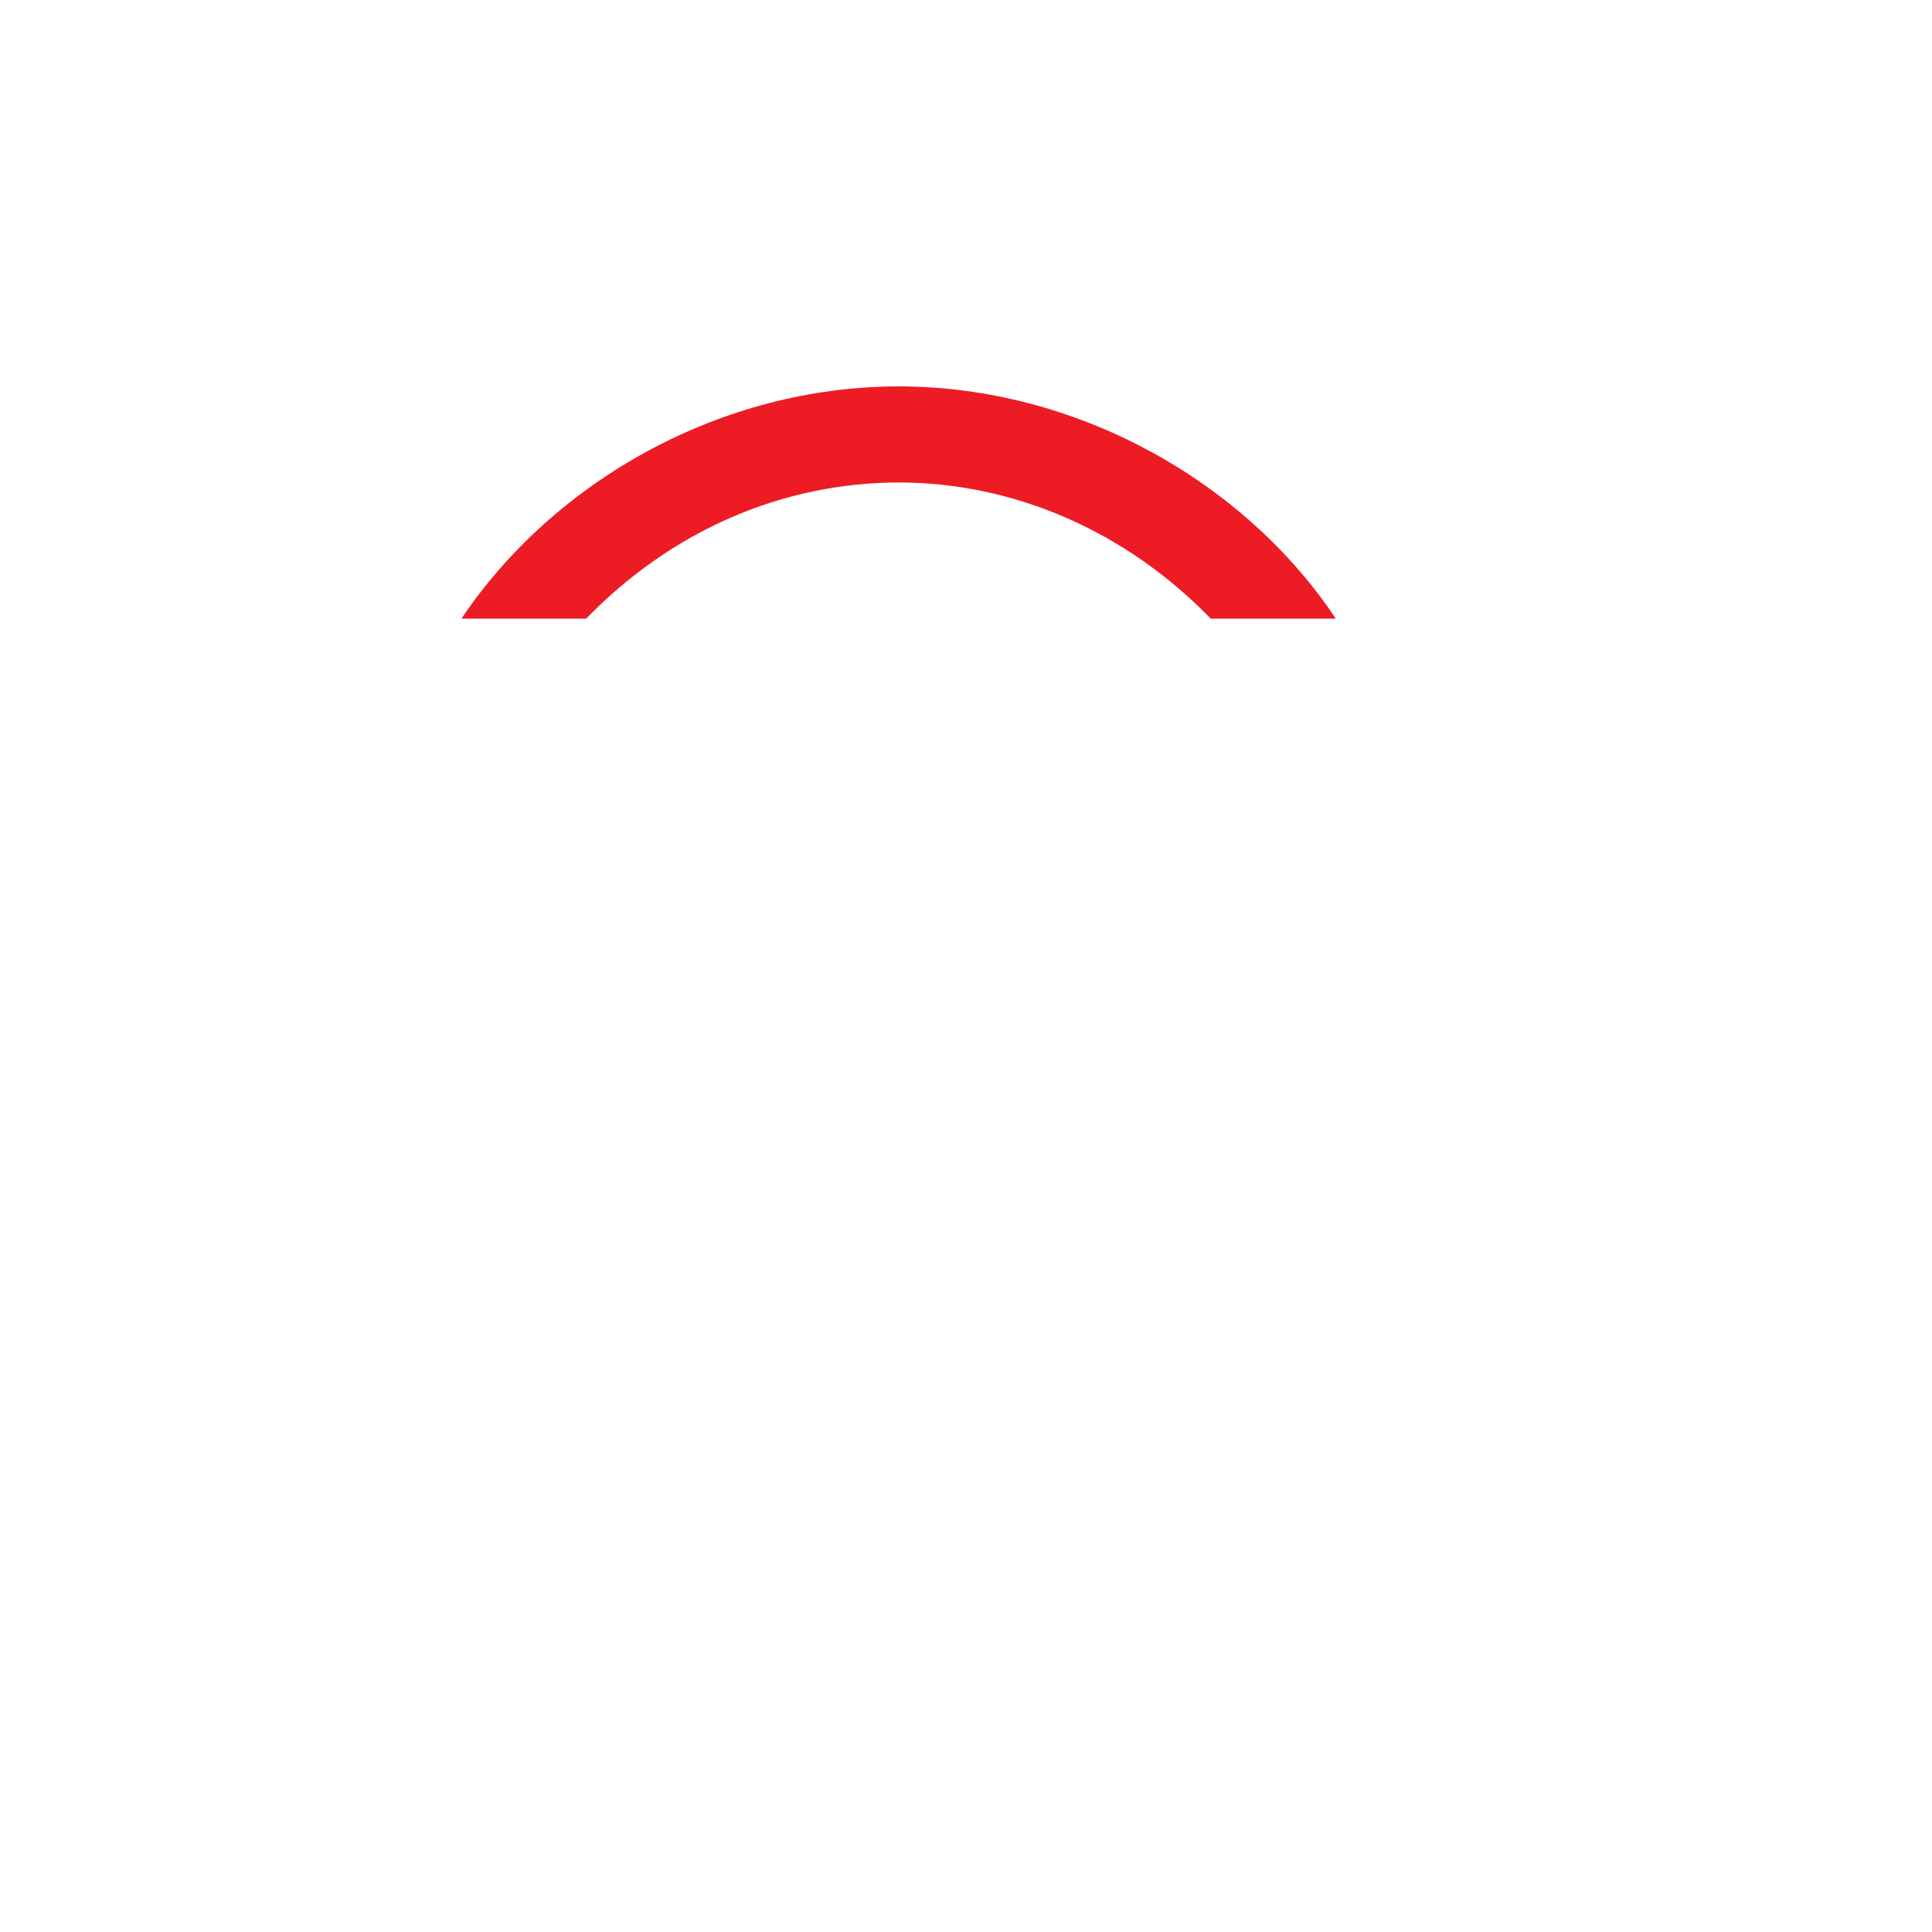
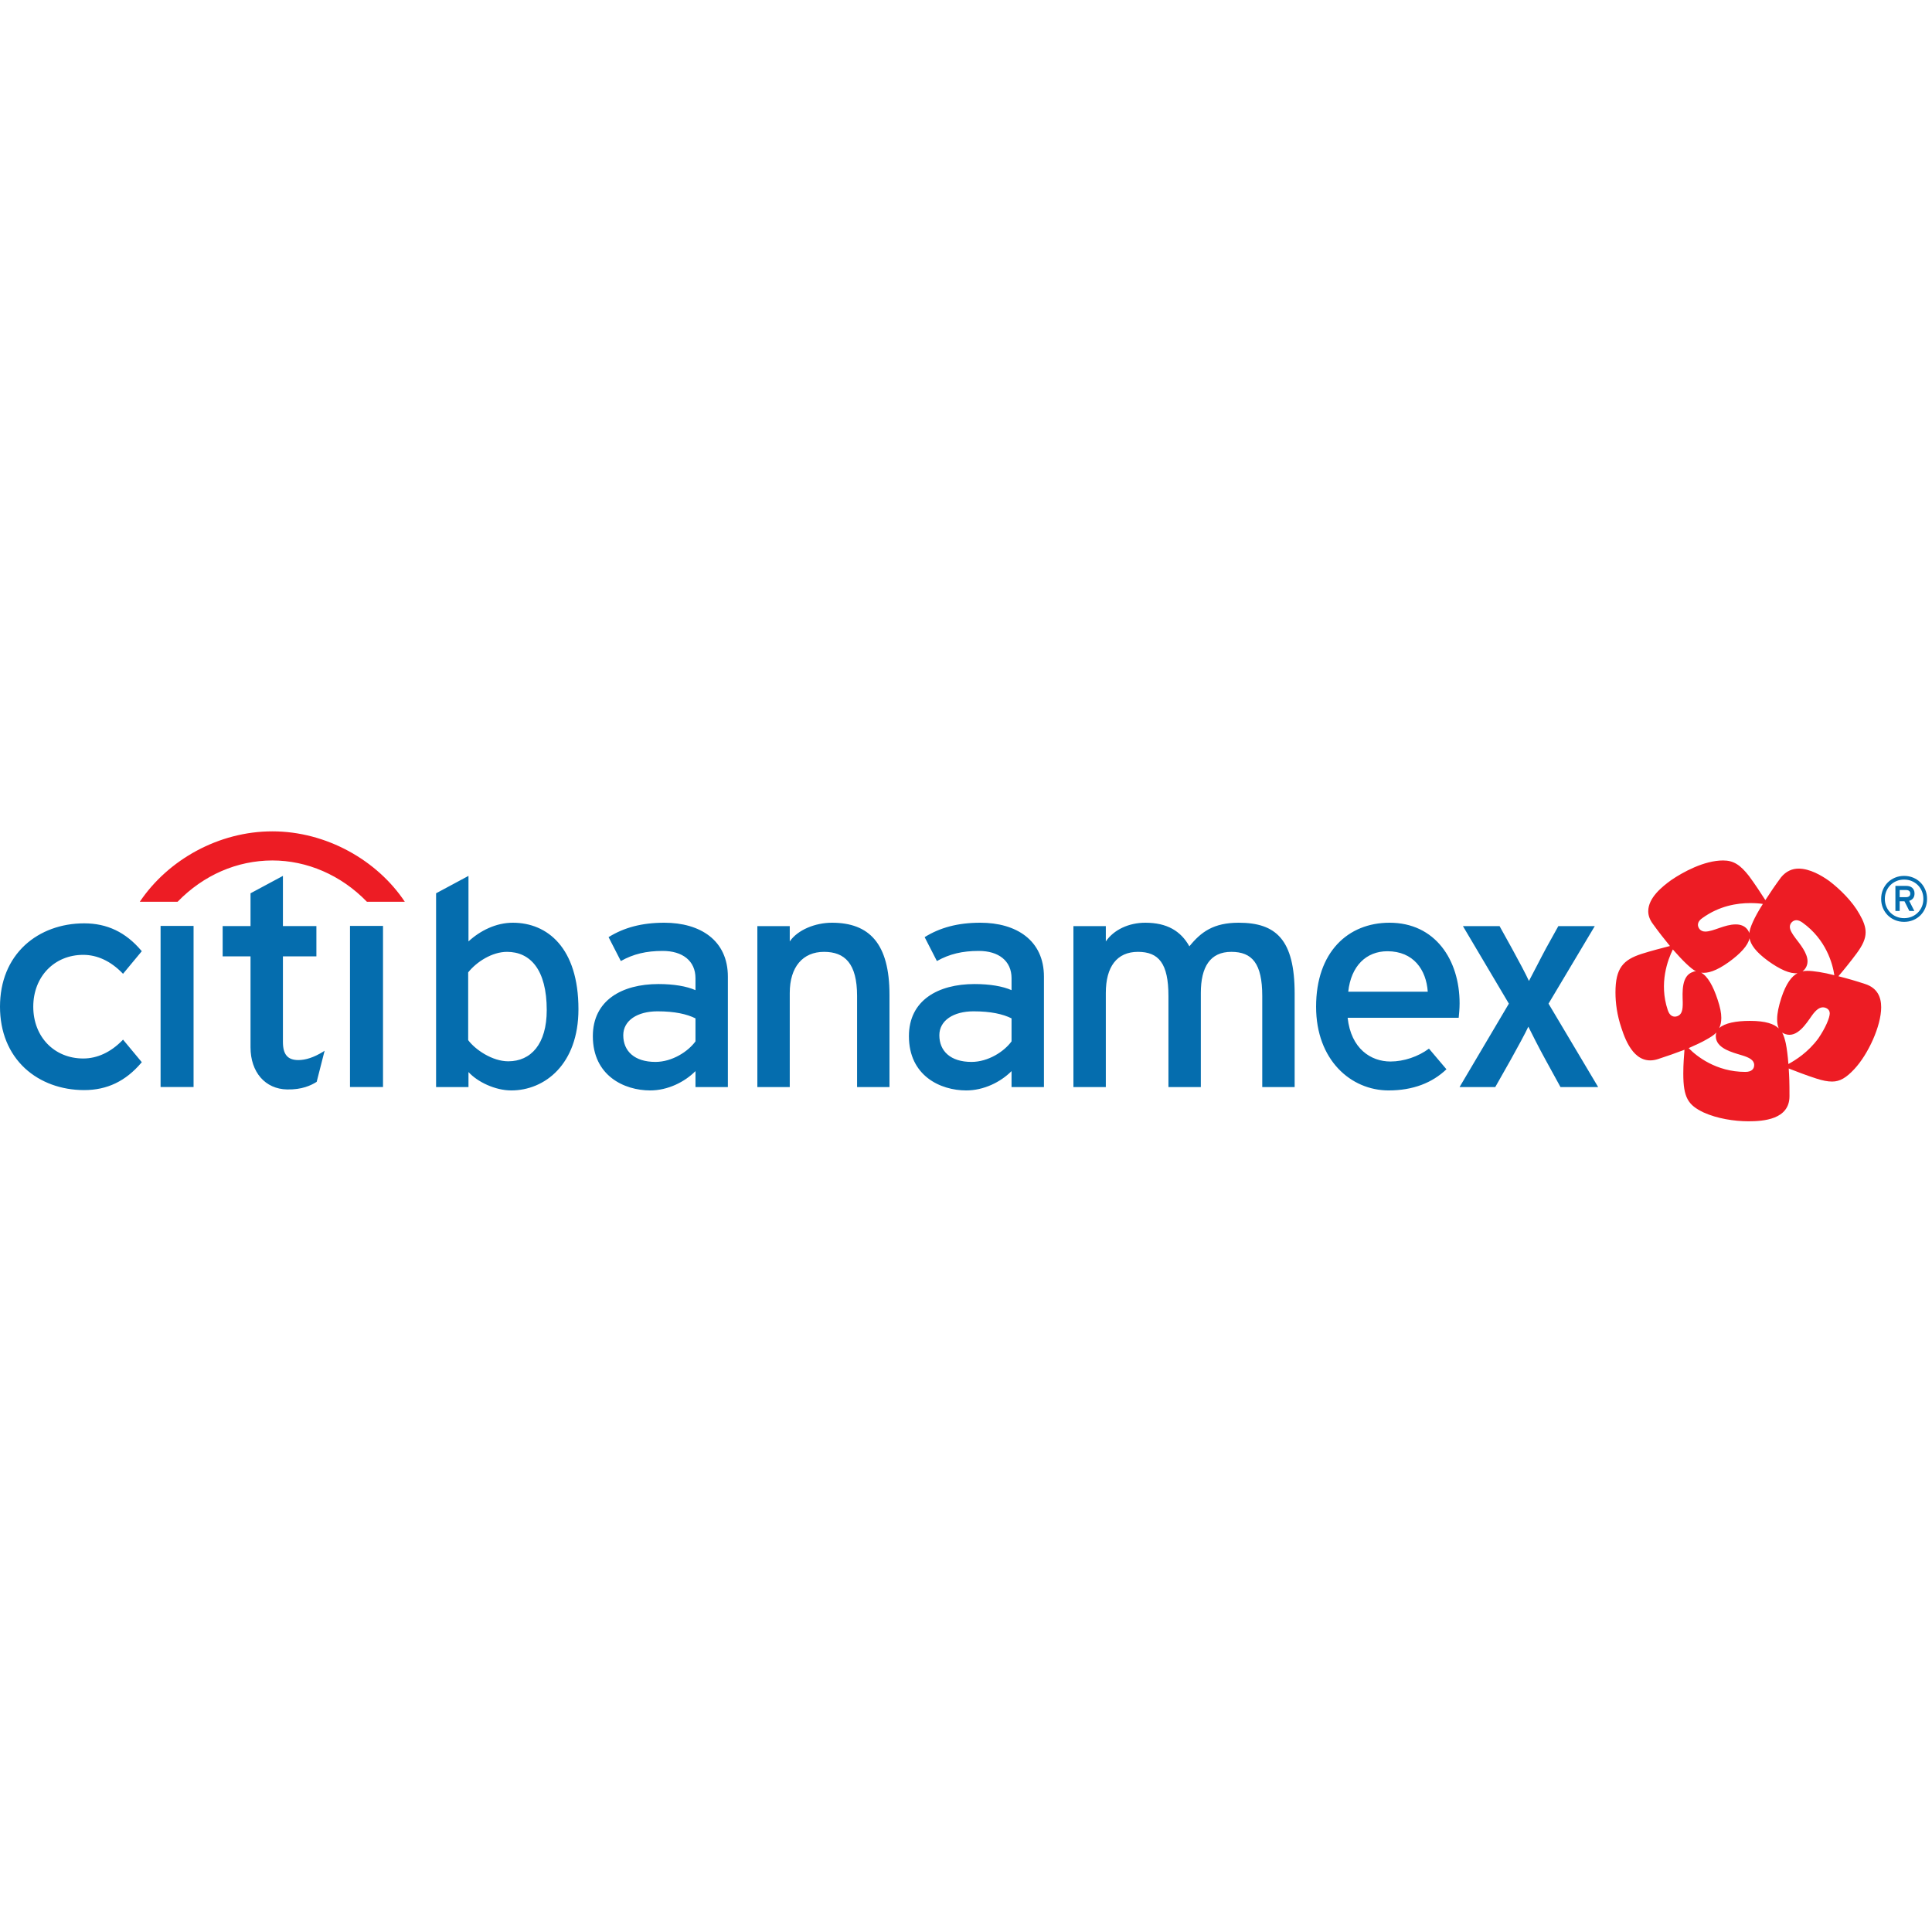
- <svg xmlns="http://www.w3.org/2000/svg" style="background: #056dae" viewBox="0 -10 50 50" version="1.1">
-   <path d="M163.144,5.316 C163.144,5.215 163.111,5.138 163.048,5.088 C162.982,5.037 162.901,5.011 162.802,5.011 L162.238,5.011 L162.238,5.62 L162.802,5.62 C162.901,5.62 162.982,5.596 163.048,5.547 C163.111,5.498 163.144,5.421 163.144,5.316 Z M163.508,5.305 C163.508,5.475 163.466,5.612 163.384,5.718 C163.301,5.823 163.189,5.896 163.053,5.936 L163.492,6.8 L163.066,6.8 L162.649,5.973 L162.238,5.973 L162.238,6.8 L161.875,6.8 L161.875,4.659 L162.809,4.659 C162.904,4.659 162.993,4.671 163.079,4.696 C163.162,4.721 163.237,4.76 163.301,4.813 C163.362,4.866 163.413,4.933 163.451,5.015 C163.49,5.096 163.508,5.193 163.508,5.305 Z M164.263,5.767 C164.263,5.535 164.221,5.318 164.139,5.117 C164.056,4.916 163.939,4.741 163.79,4.593 C163.643,4.445 163.468,4.329 163.266,4.245 C163.066,4.161 162.85,4.12 162.618,4.12 C162.382,4.12 162.166,4.161 161.968,4.245 C161.767,4.329 161.595,4.445 161.445,4.593 C161.296,4.741 161.182,4.916 161.098,5.117 C161.014,5.318 160.973,5.535 160.973,5.767 C160.973,6.003 161.014,6.22 161.098,6.42 C161.182,6.619 161.296,6.793 161.445,6.941 C161.595,7.09 161.767,7.207 161.968,7.289 C162.166,7.373 162.382,7.414 162.618,7.414 C162.85,7.414 163.066,7.373 163.266,7.289 C163.468,7.207 163.643,7.09 163.79,6.941 C163.939,6.793 164.056,6.619 164.139,6.42 C164.221,6.22 164.263,6.003 164.263,5.767 Z M164.577,5.767 C164.577,6.046 164.528,6.305 164.428,6.544 C164.328,6.784 164.192,6.991 164.015,7.167 C163.841,7.342 163.633,7.48 163.395,7.58 C163.155,7.68 162.897,7.73 162.618,7.73 C162.339,7.73 162.08,7.68 161.842,7.58 C161.603,7.48 161.396,7.342 161.22,7.167 C161.045,6.991 160.907,6.784 160.807,6.544 C160.707,6.305 160.658,6.046 160.658,5.767 C160.658,5.488 160.707,5.229 160.807,4.99 C160.907,4.75 161.045,4.543 161.22,4.367 C161.396,4.191 161.603,4.054 161.842,3.954 C162.08,3.854 162.339,3.804 162.618,3.804 C162.897,3.804 163.155,3.854 163.395,3.954 C163.633,4.054 163.841,4.191 164.015,4.367 C164.192,4.543 164.328,4.75 164.428,4.99 C164.528,5.229 164.577,5.488 164.577,5.767 Z M29.891,21.834 L29.891,8.074 L32.711,8.074 L32.711,21.834 L29.891,21.834 Z M27.562,18.841 L27.723,18.738 L27.046,21.392 L27.016,21.411 C26.557,21.695 25.786,22.07 24.524,22.042 C22.649,22.012 21.396,20.564 21.396,18.445 L21.396,10.679 L19.016,10.679 L19.016,8.092 L21.396,8.092 L21.396,5.29 L24.163,3.804 L24.163,8.092 L27.021,8.092 L27.021,10.679 L24.163,10.679 L24.163,17.984 C24.163,19.053 24.565,19.534 25.478,19.534 C26.108,19.534 26.811,19.301 27.562,18.841 Z M13.714,21.834 L13.714,8.074 L16.531,8.074 L16.531,21.834 L13.714,21.834 Z M2.841,14.977 C2.841,17.549 4.636,19.399 7.112,19.399 C8.303,19.399 9.455,18.866 10.447,17.853 L10.507,17.788 L12.11,19.715 L12.066,19.766 C10.735,21.336 9.144,22.098 7.191,22.098 C5.23,22.098 3.441,21.442 2.14,20.246 C0.744,18.952 0,17.128 0,14.977 C0,12.818 0.744,10.998 2.14,9.707 C3.441,8.512 5.23,7.857 7.191,7.857 C9.144,7.857 10.735,8.614 12.066,10.186 L12.11,10.234 L10.507,12.166 L10.447,12.105 C9.455,11.083 8.303,10.548 7.112,10.548 C4.636,10.548 2.841,12.414 2.841,14.977 Z M136.488,21.839 L133.271,21.839 L131.964,19.455 C131.415,18.461 130.787,17.204 130.526,16.68 C130.29,17.204 129.558,18.539 129.035,19.482 L127.701,21.839 L124.652,21.839 L128.863,14.716 L124.939,8.092 L128.068,8.092 L129.14,10.029 C129.689,11.024 130.343,12.255 130.578,12.779 C130.866,12.255 131.52,10.946 132.042,9.977 L133.088,8.092 L136.2,8.092 L132.25,14.716 L136.488,21.839 Z M115.146,13.695 L121.936,13.695 C121.805,11.81 120.711,10.239 118.488,10.239 C116.684,10.239 115.381,11.496 115.146,13.695 Z M124.655,14.69 C124.655,15.188 124.603,15.633 124.577,15.921 L115.093,15.921 C115.381,18.565 117.076,19.657 118.75,19.657 C119.9,19.657 121.123,19.238 122.039,18.557 L123.531,20.32 C122.328,21.472 120.685,22.127 118.593,22.127 C115.376,22.127 112.399,19.534 112.399,14.978 C112.399,10.317 115.115,7.804 118.671,7.804 C122.567,7.804 124.655,10.972 124.655,14.69 Z M110.568,13.855 L110.568,21.839 L107.801,21.839 L107.801,14.062 C107.801,11.286 106.938,10.291 105.16,10.291 C103.356,10.291 102.556,11.574 102.556,13.8 L102.556,21.839 L99.789,21.839 L99.789,14.062 C99.789,11.286 98.963,10.291 97.184,10.291 C95.38,10.291 94.441,11.574 94.441,13.8 L94.441,21.839 L91.674,21.839 L91.674,8.092 L94.441,8.092 L94.441,9.401 C95.121,8.407 96.4,7.804 97.812,7.804 C99.669,7.804 100.845,8.511 101.578,9.82 C102.571,8.59 103.643,7.804 105.787,7.804 C108.978,7.804 110.568,9.247 110.568,13.855 Z M86.39,17.937 L86.39,15.973 C85.658,15.607 84.615,15.371 83.15,15.371 C81.424,15.371 80.224,16.157 80.224,17.413 C80.224,18.775 81.189,19.691 82.967,19.691 C84.405,19.691 85.763,18.801 86.39,17.937 Z M83.727,7.804 C86.786,7.804 89.157,9.297 89.157,12.412 L89.157,21.839 L86.39,21.839 L86.39,20.477 C85.449,21.42 84.013,22.127 82.522,22.127 C80.3,22.127 77.625,20.87 77.625,17.492 C77.625,14.428 80.117,13.041 83.228,13.041 C84.509,13.041 85.632,13.224 86.39,13.564 L86.39,12.543 C86.39,11.051 85.27,10.213 83.597,10.213 C82.185,10.213 81.087,10.474 80.014,11.077 L78.968,9.035 C80.275,8.223 81.791,7.804 83.727,7.804 Z M59.397,17.937 L59.397,15.973 C58.665,15.607 57.621,15.371 56.156,15.371 C54.43,15.371 53.229,16.157 53.229,17.413 C53.229,18.775 54.195,19.691 55.974,19.691 C57.411,19.691 58.769,18.801 59.397,17.937 Z M56.733,7.804 C59.792,7.804 62.163,9.297 62.163,12.412 L62.163,21.839 L59.397,21.839 L59.397,20.477 C58.455,21.42 57.019,22.127 55.529,22.127 C53.306,22.127 50.631,20.87 50.631,17.492 C50.631,14.428 53.123,13.041 56.235,13.041 C57.516,13.041 58.639,13.224 59.397,13.564 L59.397,12.543 C59.397,11.051 58.276,10.213 56.603,10.213 C55.191,10.213 54.093,10.474 53.021,11.077 L51.974,9.035 C53.282,8.223 54.798,7.804 56.733,7.804 Z M75.965,13.957 L75.965,21.839 L73.198,21.839 L73.198,14.062 C73.198,11.286 72.152,10.291 70.374,10.291 C68.57,10.291 67.448,11.574 67.448,13.8 L67.448,21.839 L64.681,21.839 L64.681,8.092 L67.448,8.092 L67.448,9.401 C68.128,8.407 69.638,7.804 71.049,7.804 C74.239,7.804 75.965,9.579 75.965,13.957 Z M43.405,19.639 C45.34,19.639 46.693,18.172 46.693,15.266 C46.693,11.81 45.288,10.291 43.301,10.291 C42.02,10.291 40.69,11.155 39.984,12.046 L39.984,17.832 C40.585,18.644 42.046,19.639 43.405,19.639 Z M43.797,7.804 C46.753,7.804 49.402,9.951 49.402,15.188 C49.402,19.901 46.517,22.127 43.667,22.127 C42.281,22.127 40.768,21.393 40.01,20.555 L40.01,21.839 L37.243,21.839 L37.243,5.29 L40.01,3.804 L40.01,9.401 C41.004,8.485 42.359,7.804 43.797,7.804 Z" fill="#ffff" />
-   <path d="M34.57,6.011 L31.334,6.011 C29.122,3.728 26.215,2.486 23.255,2.486 C20.243,2.494 17.387,3.728 15.169,6.011 L11.941,6.011 C14.362,2.411 18.694,8.01904049e-07 23.255,8.01904049e-07 C27.884,-0.002 32.225,2.483 34.57,6.011 M157.007,12.374 C157.747,12.557 158.544,12.79 159.295,13.039 C160.347,13.382 160.66,14.172 160.66,15.023 C160.66,16.623 159.546,19.048 158.36,20.313 C157.685,21.033 157.146,21.37 156.471,21.37 C156.079,21.37 155.651,21.284 155.122,21.113 C154.315,20.854 153.325,20.475 152.764,20.252 C152.811,21.002 152.829,21.369 152.829,22.618 C152.829,24.613 150.586,24.763 149.322,24.763 C148.115,24.763 146.64,24.531 145.483,24.003 C144.18,23.373 143.76,22.763 143.76,20.682 C143.76,19.849 143.817,19.26 143.86,18.653 C143.145,18.927 142.371,19.202 141.613,19.445 C139.696,20.074 138.867,18.003 138.478,16.808 C138.096,15.679 137.967,14.644 137.967,13.752 C137.967,11.677 138.623,10.975 140.204,10.463 C141.007,10.206 142.032,9.945 142.62,9.792 C142.144,9.214 141.638,8.567 141.173,7.921 C140.886,7.542 140.766,7.172 140.766,6.824 C140.766,5.67 141.952,4.724 142.736,4.157 C143.712,3.493 145.528,2.486 147.162,2.486 C148.051,2.486 148.631,2.867 149.368,3.811 C149.869,4.483 150.441,5.36 150.768,5.875 C151.173,5.242 151.636,4.565 152.107,3.928 C152.539,3.401 153.067,3.183 153.604,3.183 C154.564,3.183 155.564,3.766 156.225,4.24 C157.133,4.929 158.205,5.981 158.808,7.072 C159.152,7.666 159.33,8.154 159.33,8.623 C159.33,9.175 159.083,9.72 158.567,10.42 C158.071,11.093 157.402,11.914 157.007,12.374 Z M154.362,11.914 C154.869,11.914 155.769,12.055 156.659,12.286 C156.517,11.314 155.961,9.24 153.937,7.791 C153.738,7.651 153.571,7.588 153.419,7.588 C153.119,7.588 152.861,7.857 152.861,8.152 C152.861,8.426 153.054,8.74 153.339,9.119 C153.731,9.638 154.37,10.396 154.37,11.098 C154.37,11.553 154.103,11.842 153.942,11.955 C154.081,11.924 154.219,11.914 154.362,11.914 Z M155.286,17.692 C155.918,16.773 156.269,15.91 156.269,15.541 C156.269,15.18 155.918,15.03 155.688,15.03 C155.368,15.03 155.071,15.276 154.74,15.736 C154.249,16.439 153.486,17.648 152.489,17.321 C152.378,17.281 152.273,17.241 152.202,17.183 C152.364,17.473 152.44,17.796 152.514,18.104 C152.606,18.56 152.685,19.178 152.736,19.87 C153.348,19.54 154.413,18.873 155.286,17.692 Z M151.911,16.83 C151.818,16.612 151.771,16.347 151.775,16.039 C151.775,15.529 151.904,14.94 152.132,14.223 C152.548,12.966 153.019,12.374 153.514,12.111 C152.883,12.188 152.011,11.79 151.025,11.083 C149.94,10.296 149.516,9.672 149.414,9.131 C149.295,9.745 148.634,10.45 147.657,11.157 C146.56,11.941 145.831,12.143 145.285,12.069 C145.837,12.37 146.307,13.206 146.684,14.352 C146.908,15.02 147.006,15.502 147.006,15.928 C147.006,16.297 146.938,16.575 146.826,16.802 C147.295,16.378 148.243,16.187 149.453,16.187 C150.801,16.187 151.517,16.451 151.911,16.83 Z M149.056,20.545 C149.624,20.545 149.813,20.267 149.813,19.955 C149.813,19.538 149.4,19.316 148.749,19.122 C147.927,18.871 146.534,18.53 146.534,17.486 C146.534,17.375 146.551,17.27 146.582,17.184 C146.351,17.428 146.06,17.595 145.78,17.753 C145.385,17.991 144.818,18.245 144.219,18.514 C144.871,19.188 146.554,20.545 149.056,20.545 Z M143.712,14.595 C143.689,13.743 143.586,12.32 144.594,12.003 C144.693,11.955 144.768,11.946 144.846,11.954 C144.43,11.748 143.74,11.083 142.867,10.086 C142.442,10.963 141.664,12.968 142.431,15.26 C142.6,15.788 142.933,15.888 143.23,15.792 C143.64,15.659 143.723,15.259 143.712,14.595 Z M145.393,7.403 C145.105,7.602 145.009,7.812 145.009,7.982 C145.009,8.158 145.148,8.56 145.636,8.56 C146.338,8.56 147.276,7.948 148.243,7.948 C149.148,7.948 149.368,8.593 149.4,8.69 C149.427,8.273 149.796,7.389 150.555,6.201 C150.286,6.156 149.913,6.127 149.478,6.127 C148.351,6.127 146.842,6.359 145.393,7.403 Z" fill="#ED1C24" />
+ <svg xmlns="http://www.w3.org/2000/svg" width="200" height="200" viewBox="0 0 200 200" fill="none">
+   <path d="M197.751 92.504C197.751 92.381 197.711 92.288 197.634 92.227C197.554 92.166 197.455 92.135 197.336 92.135H196.653V92.873H197.336C197.455 92.873 197.554 92.843 197.634 92.784C197.711 92.725 197.751 92.632 197.751 92.504ZM198.191 92.491C198.191 92.697 198.141 92.864 198.041 92.992C197.94 93.119 197.805 93.207 197.64 93.255L198.172 94.303H197.655L197.151 93.301H196.653V94.303H196.212V91.707H197.345C197.46 91.707 197.568 91.723 197.671 91.752C197.772 91.783 197.863 91.831 197.94 91.894C198.014 91.958 198.076 92.04 198.122 92.139C198.17 92.237 198.191 92.355 198.191 92.491ZM199.107 93.051C199.107 92.77 199.055 92.507 198.957 92.263C198.855 92.02 198.714 91.808 198.533 91.628C198.355 91.448 198.143 91.308 197.898 91.206C197.655 91.104 197.393 91.055 197.113 91.055C196.827 91.055 196.564 91.104 196.324 91.206C196.082 91.308 195.872 91.448 195.691 91.628C195.511 91.808 195.372 92.02 195.27 92.263C195.168 92.507 195.118 92.77 195.118 93.051C195.118 93.337 195.168 93.6 195.27 93.842C195.372 94.084 195.511 94.294 195.691 94.474C195.872 94.654 196.082 94.796 196.324 94.896C196.564 94.997 196.827 95.047 197.113 95.047C197.393 95.047 197.655 94.997 197.898 94.896C198.143 94.796 198.355 94.654 198.533 94.474C198.714 94.294 198.855 94.084 198.957 93.842C199.055 93.6 199.107 93.337 199.107 93.051ZM199.487 93.051C199.487 93.389 199.428 93.704 199.307 93.993C199.186 94.283 199.02 94.535 198.806 94.748C198.595 94.96 198.343 95.128 198.055 95.248C197.764 95.37 197.451 95.43 197.113 95.43C196.774 95.43 196.461 95.37 196.172 95.248C195.883 95.128 195.632 94.96 195.418 94.748C195.207 94.535 195.039 94.283 194.917 93.993C194.797 93.704 194.737 93.389 194.737 93.051C194.737 92.713 194.797 92.399 194.917 92.109C195.039 91.818 195.207 91.567 195.418 91.354C195.632 91.141 195.883 90.974 196.172 90.854C196.461 90.733 196.774 90.672 197.113 90.672C197.451 90.672 197.764 90.733 198.055 90.854C198.343 90.974 198.595 91.141 198.806 91.354C199.02 91.567 199.186 91.818 199.307 92.109C199.428 92.399 199.487 92.713 199.487 93.051ZM36.231 112.526V95.848H39.649V112.526H36.231ZM33.408 108.898L33.603 108.773L32.783 111.991L32.747 112.014C32.191 112.358 31.256 112.812 29.726 112.779C27.453 112.742 25.934 110.987 25.934 108.418V99.004H23.049V95.869H25.934V92.473L29.288 90.672V95.869H32.753V99.004H29.288V107.859C29.288 109.155 29.776 109.738 30.883 109.738C31.646 109.738 32.498 109.456 33.408 108.898ZM16.623 112.526V95.848H20.038V112.526H16.623ZM3.444 104.214C3.444 107.332 5.619 109.575 8.62 109.575C10.064 109.575 11.46 108.929 12.663 107.7L12.736 107.621L14.679 109.958L14.626 110.019C13.012 111.923 11.084 112.846 8.716 112.846C6.339 112.846 4.171 112.051 2.593 110.601C0.902 109.033 0 106.822 0 104.214C0 101.598 0.902 99.392 2.593 97.827C4.171 96.378 6.339 95.584 8.716 95.584C11.084 95.584 13.012 96.501 14.626 98.408L14.679 98.466L12.736 100.808L12.663 100.733C11.46 99.495 10.064 98.846 8.62 98.846C5.619 98.846 3.444 101.108 3.444 104.214ZM165.44 112.532H161.541L159.957 109.643C159.291 108.437 158.53 106.914 158.213 106.279C157.928 106.914 157.04 108.532 156.406 109.675L154.789 112.532H151.093L156.198 103.898L151.441 95.87H155.234L156.534 98.217C157.199 99.424 157.991 100.916 158.276 101.55C158.625 100.916 159.418 99.329 160.051 98.154L161.319 95.87H165.091L160.303 103.898L165.44 112.532ZM139.57 102.661H147.801C147.643 100.375 146.316 98.472 143.622 98.472C141.436 98.472 139.855 99.995 139.57 102.661ZM151.097 103.867C151.097 104.47 151.034 105.01 151.003 105.358H139.507C139.855 108.564 141.911 109.887 143.939 109.887C145.334 109.887 146.816 109.379 147.926 108.553L149.735 110.69C148.276 112.087 146.285 112.881 143.749 112.881C139.85 112.881 136.241 109.738 136.241 104.216C136.241 98.567 139.534 95.52 143.844 95.52C148.566 95.52 151.097 99.36 151.097 103.867ZM134.022 102.854V112.532H130.668V103.105C130.668 99.741 129.622 98.535 127.466 98.535C125.28 98.535 124.31 100.09 124.31 102.788V112.532H120.957V103.105C120.957 99.741 119.955 98.535 117.799 98.535C115.612 98.535 114.474 100.09 114.474 102.788V112.532H111.12V95.87H114.474V97.456C115.298 96.25 116.848 95.52 118.56 95.52C120.811 95.52 122.237 96.377 123.124 97.964C124.329 96.472 125.628 95.52 128.227 95.52C132.094 95.52 134.022 97.269 134.022 102.854ZM104.715 107.802V105.422C103.828 104.978 102.563 104.692 100.787 104.692C98.696 104.692 97.241 105.644 97.241 107.167C97.241 108.818 98.41 109.929 100.566 109.929C102.309 109.929 103.955 108.85 104.715 107.802ZM101.487 95.52C105.195 95.52 108.069 97.329 108.069 101.106V112.532H104.715V110.881C103.575 112.024 101.834 112.881 100.027 112.881C97.333 112.881 94.091 111.357 94.091 107.263C94.091 103.549 97.111 101.868 100.883 101.868C102.436 101.868 103.797 102.09 104.715 102.502V101.264C104.715 99.455 103.358 98.44 101.33 98.44C99.618 98.44 98.287 98.757 96.987 99.487L95.719 97.012C97.303 96.028 99.141 95.52 101.487 95.52ZM71.996 107.802V105.422C71.109 104.978 69.843 104.692 68.068 104.692C65.976 104.692 64.52 105.644 64.52 107.167C64.52 108.818 65.691 109.929 67.847 109.929C69.59 109.929 71.236 108.85 71.996 107.802ZM68.767 95.52C72.476 95.52 75.349 97.329 75.349 101.106V112.532H71.996V110.881C70.855 112.024 69.115 112.881 67.308 112.881C64.614 112.881 61.371 111.357 61.371 107.263C61.371 103.549 64.391 101.868 68.164 101.868C69.716 101.868 71.077 102.09 71.996 102.502V101.264C71.996 99.455 70.638 98.44 68.61 98.44C66.899 98.44 65.567 98.757 64.268 99.487L62.999 97.012C64.584 96.028 66.422 95.52 68.767 95.52ZM92.079 102.978V112.532H88.725V103.105C88.725 99.741 87.457 98.535 85.301 98.535C83.115 98.535 81.755 100.09 81.755 102.788V112.532H78.401V95.87H81.755V97.456C82.579 96.25 84.409 95.52 86.12 95.52C89.987 95.52 92.079 97.672 92.079 102.978ZM52.612 109.866C54.958 109.866 56.598 108.088 56.598 104.565C56.598 100.375 54.895 98.535 52.486 98.535C50.933 98.535 49.322 99.582 48.466 100.661V107.675C49.194 108.659 50.965 109.866 52.612 109.866ZM53.087 95.52C56.67 95.52 59.881 98.123 59.881 104.47C59.881 110.183 56.384 112.881 52.93 112.881C51.25 112.881 49.416 111.992 48.497 110.976V112.532H45.143V92.473L48.497 90.672V97.456C49.701 96.345 51.345 95.52 53.087 95.52Z" fill="#056DAE" />
+   <path d="M41.903 93.347H37.981C35.299 90.58 31.776 89.074 28.187 89.074C24.537 89.084 21.076 90.58 18.387 93.347H14.474C17.409 88.984 22.66 86.061 28.187 86.061C33.799 86.059 39.06 89.07 41.903 93.347ZM190.311 101.06C191.208 101.281 192.174 101.564 193.085 101.865C194.36 102.281 194.739 103.238 194.739 104.271C194.739 106.21 193.389 109.149 191.951 110.682C191.133 111.555 190.48 111.963 189.662 111.963C189.187 111.963 188.668 111.859 188.026 111.651C187.048 111.339 185.848 110.879 185.168 110.609C185.226 111.518 185.247 111.962 185.247 113.477C185.247 115.895 182.528 116.076 180.997 116.076C179.533 116.076 177.745 115.795 176.343 115.155C174.764 114.392 174.254 113.651 174.254 111.13C174.254 110.12 174.324 109.406 174.376 108.67C173.509 109.002 172.57 109.336 171.652 109.63C169.329 110.393 168.324 107.883 167.853 106.433C167.389 105.066 167.233 103.811 167.233 102.73C167.233 100.215 168.028 99.364 169.944 98.743C170.918 98.431 172.16 98.115 172.872 97.93C172.296 97.229 171.682 96.445 171.119 95.662C170.771 95.203 170.626 94.754 170.626 94.333C170.626 92.933 172.062 91.787 173.014 91.099C174.197 90.295 176.398 89.074 178.378 89.074C179.456 89.074 180.159 89.536 181.052 90.68C181.659 91.495 182.353 92.558 182.749 93.182C183.239 92.414 183.801 91.594 184.372 90.821C184.895 90.182 185.535 89.918 186.187 89.918C187.351 89.918 188.562 90.626 189.364 91.2C190.464 92.035 191.763 93.31 192.494 94.632C192.911 95.353 193.128 95.945 193.128 96.513C193.128 97.182 192.828 97.842 192.202 98.691C191.601 99.507 190.791 100.502 190.311 101.06ZM187.105 100.502C187.72 100.502 188.811 100.673 189.89 100.953C189.718 99.775 189.044 97.261 186.59 95.504C186.349 95.334 186.147 95.258 185.962 95.258C185.599 95.258 185.285 95.584 185.285 95.941C185.285 96.273 185.52 96.655 185.865 97.114C186.34 97.743 187.115 98.662 187.115 99.513C187.115 100.064 186.792 100.415 186.596 100.552C186.764 100.514 186.932 100.502 187.105 100.502ZM188.225 107.506C188.991 106.391 189.416 105.345 189.416 104.898C189.416 104.461 188.991 104.279 188.713 104.279C188.325 104.279 187.965 104.576 187.564 105.135C186.968 105.986 186.044 107.452 184.835 107.056C184.701 107.007 184.573 106.958 184.487 106.888C184.683 107.24 184.776 107.631 184.865 108.005C184.977 108.557 185.072 109.306 185.135 110.146C185.876 109.745 187.168 108.937 188.225 107.506ZM184.134 106.46C184.022 106.196 183.964 105.875 183.97 105.502C183.97 104.883 184.126 104.169 184.403 103.301C184.907 101.777 185.478 101.06 186.078 100.741C185.313 100.834 184.256 100.352 183.06 99.495C181.746 98.54 181.232 97.784 181.108 97.128C180.963 97.872 180.162 98.727 178.978 99.584C177.648 100.535 176.765 100.78 176.103 100.69C176.772 101.054 177.342 102.068 177.799 103.456C178.07 104.267 178.189 104.851 178.189 105.367C178.189 105.814 178.107 106.151 177.971 106.427C178.539 105.913 179.688 105.681 181.155 105.681C182.789 105.681 183.657 106.001 184.134 106.46ZM180.674 110.963C181.362 110.963 181.592 110.626 181.592 110.249C181.592 109.742 181.091 109.474 180.302 109.238C179.306 108.935 177.617 108.521 177.617 107.256C177.617 107.121 177.637 106.993 177.676 106.889C177.395 107.186 177.042 107.387 176.703 107.579C176.224 107.868 175.537 108.176 174.81 108.501C175.601 109.318 177.641 110.963 180.674 110.963ZM174.197 103.751C174.169 102.719 174.043 100.994 175.265 100.609C175.385 100.552 175.476 100.54 175.571 100.551C175.067 100.301 174.23 99.495 173.172 98.286C172.657 99.348 171.714 101.779 172.644 104.558C172.849 105.197 173.252 105.318 173.612 105.203C174.109 105.041 174.209 104.556 174.197 103.751ZM176.233 95.034C175.885 95.275 175.768 95.53 175.768 95.736C175.768 95.949 175.937 96.436 176.528 96.436C177.379 96.436 178.516 95.694 179.688 95.694C180.785 95.694 181.052 96.476 181.091 96.594C181.124 96.089 181.57 95.016 182.491 93.576C182.165 93.522 181.712 93.487 181.185 93.487C179.82 93.487 177.991 93.769 176.233 95.034Z" fill="#ED1C24" />
</svg>
